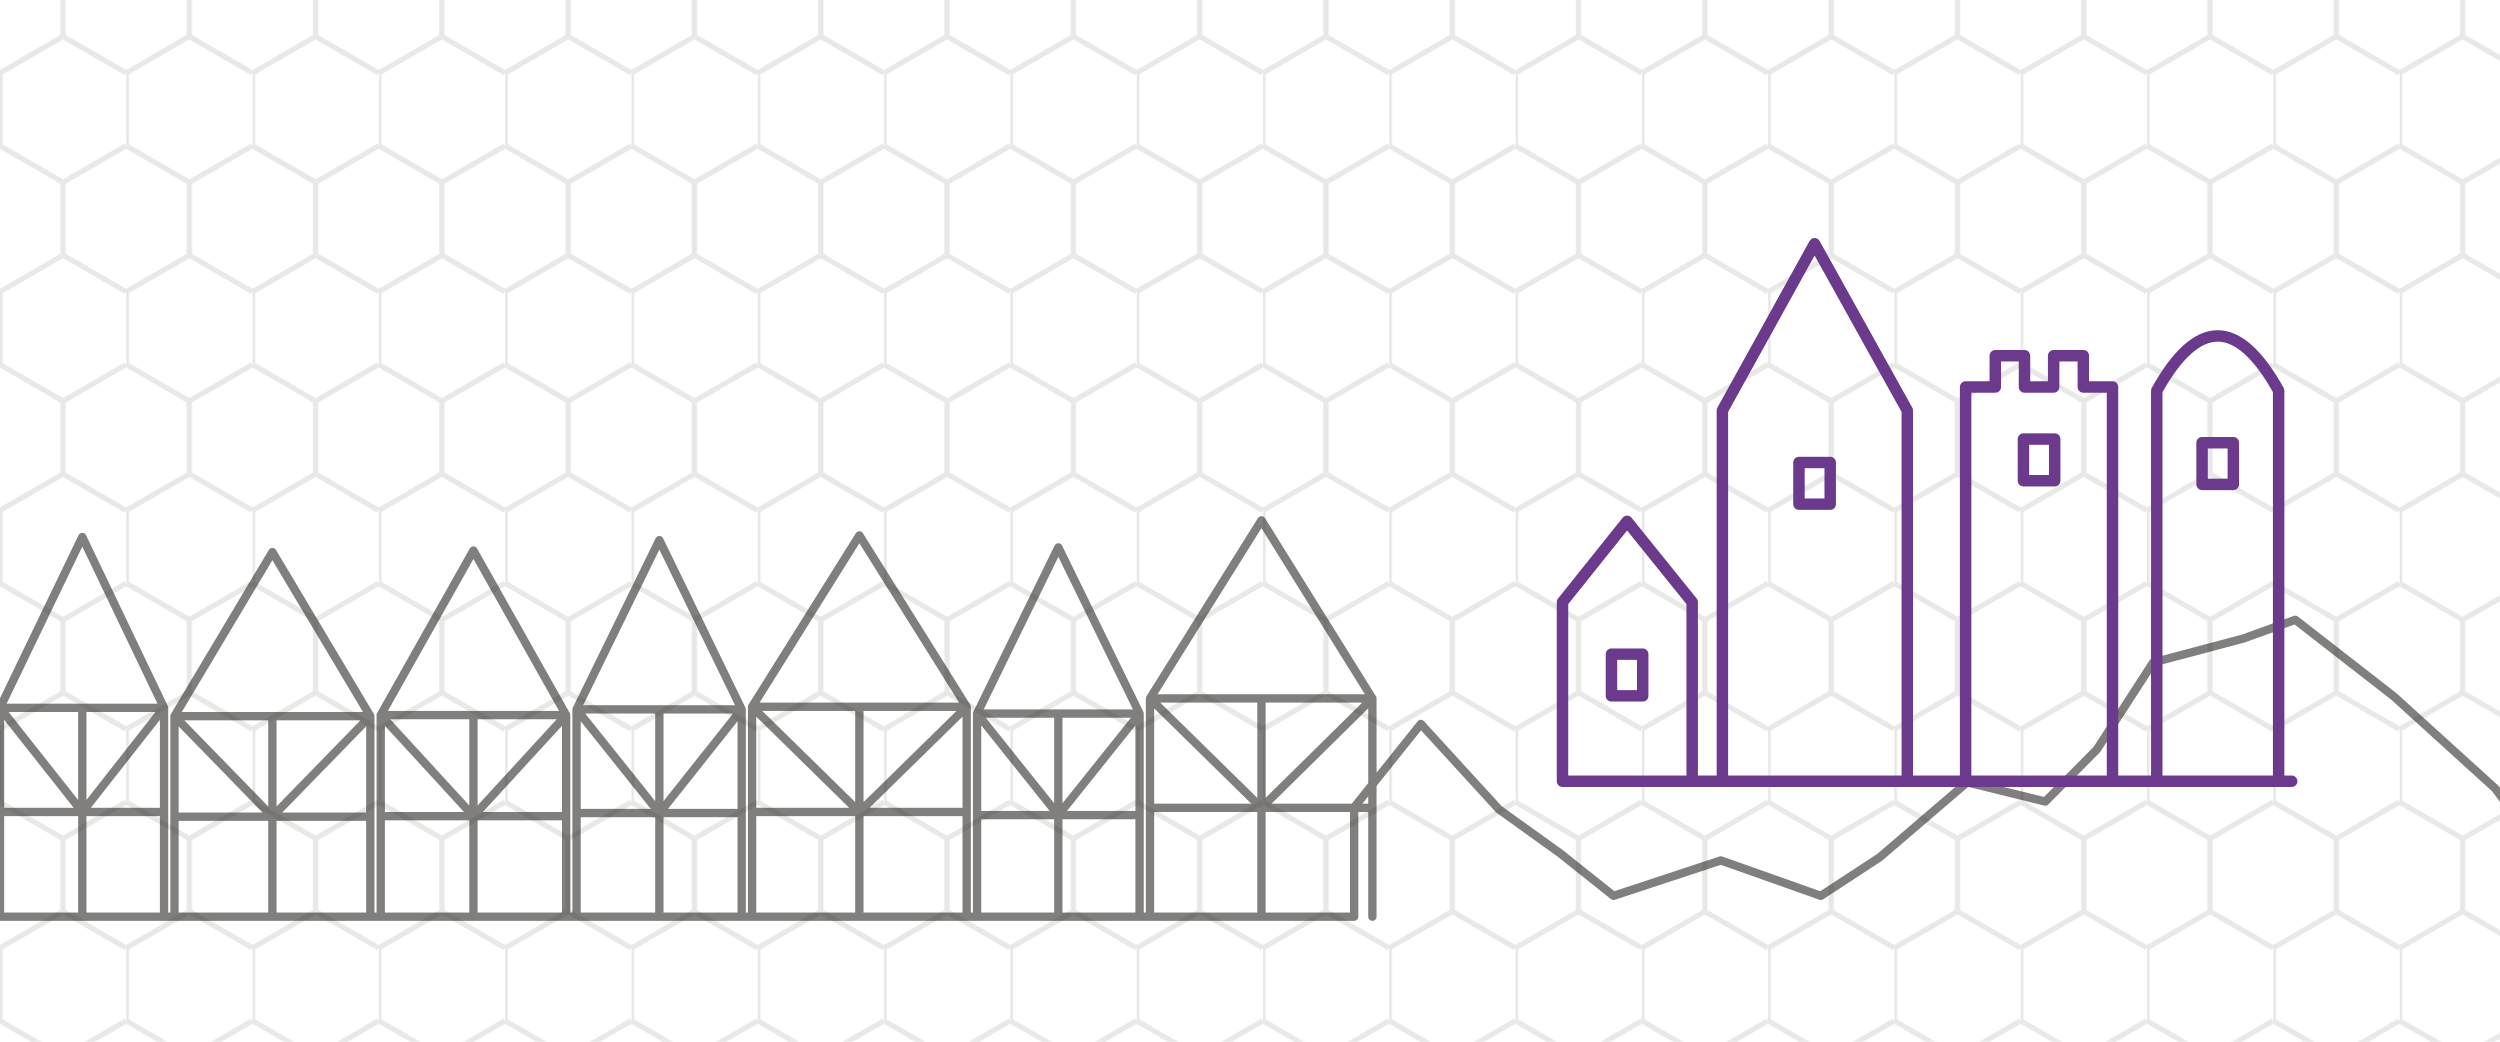
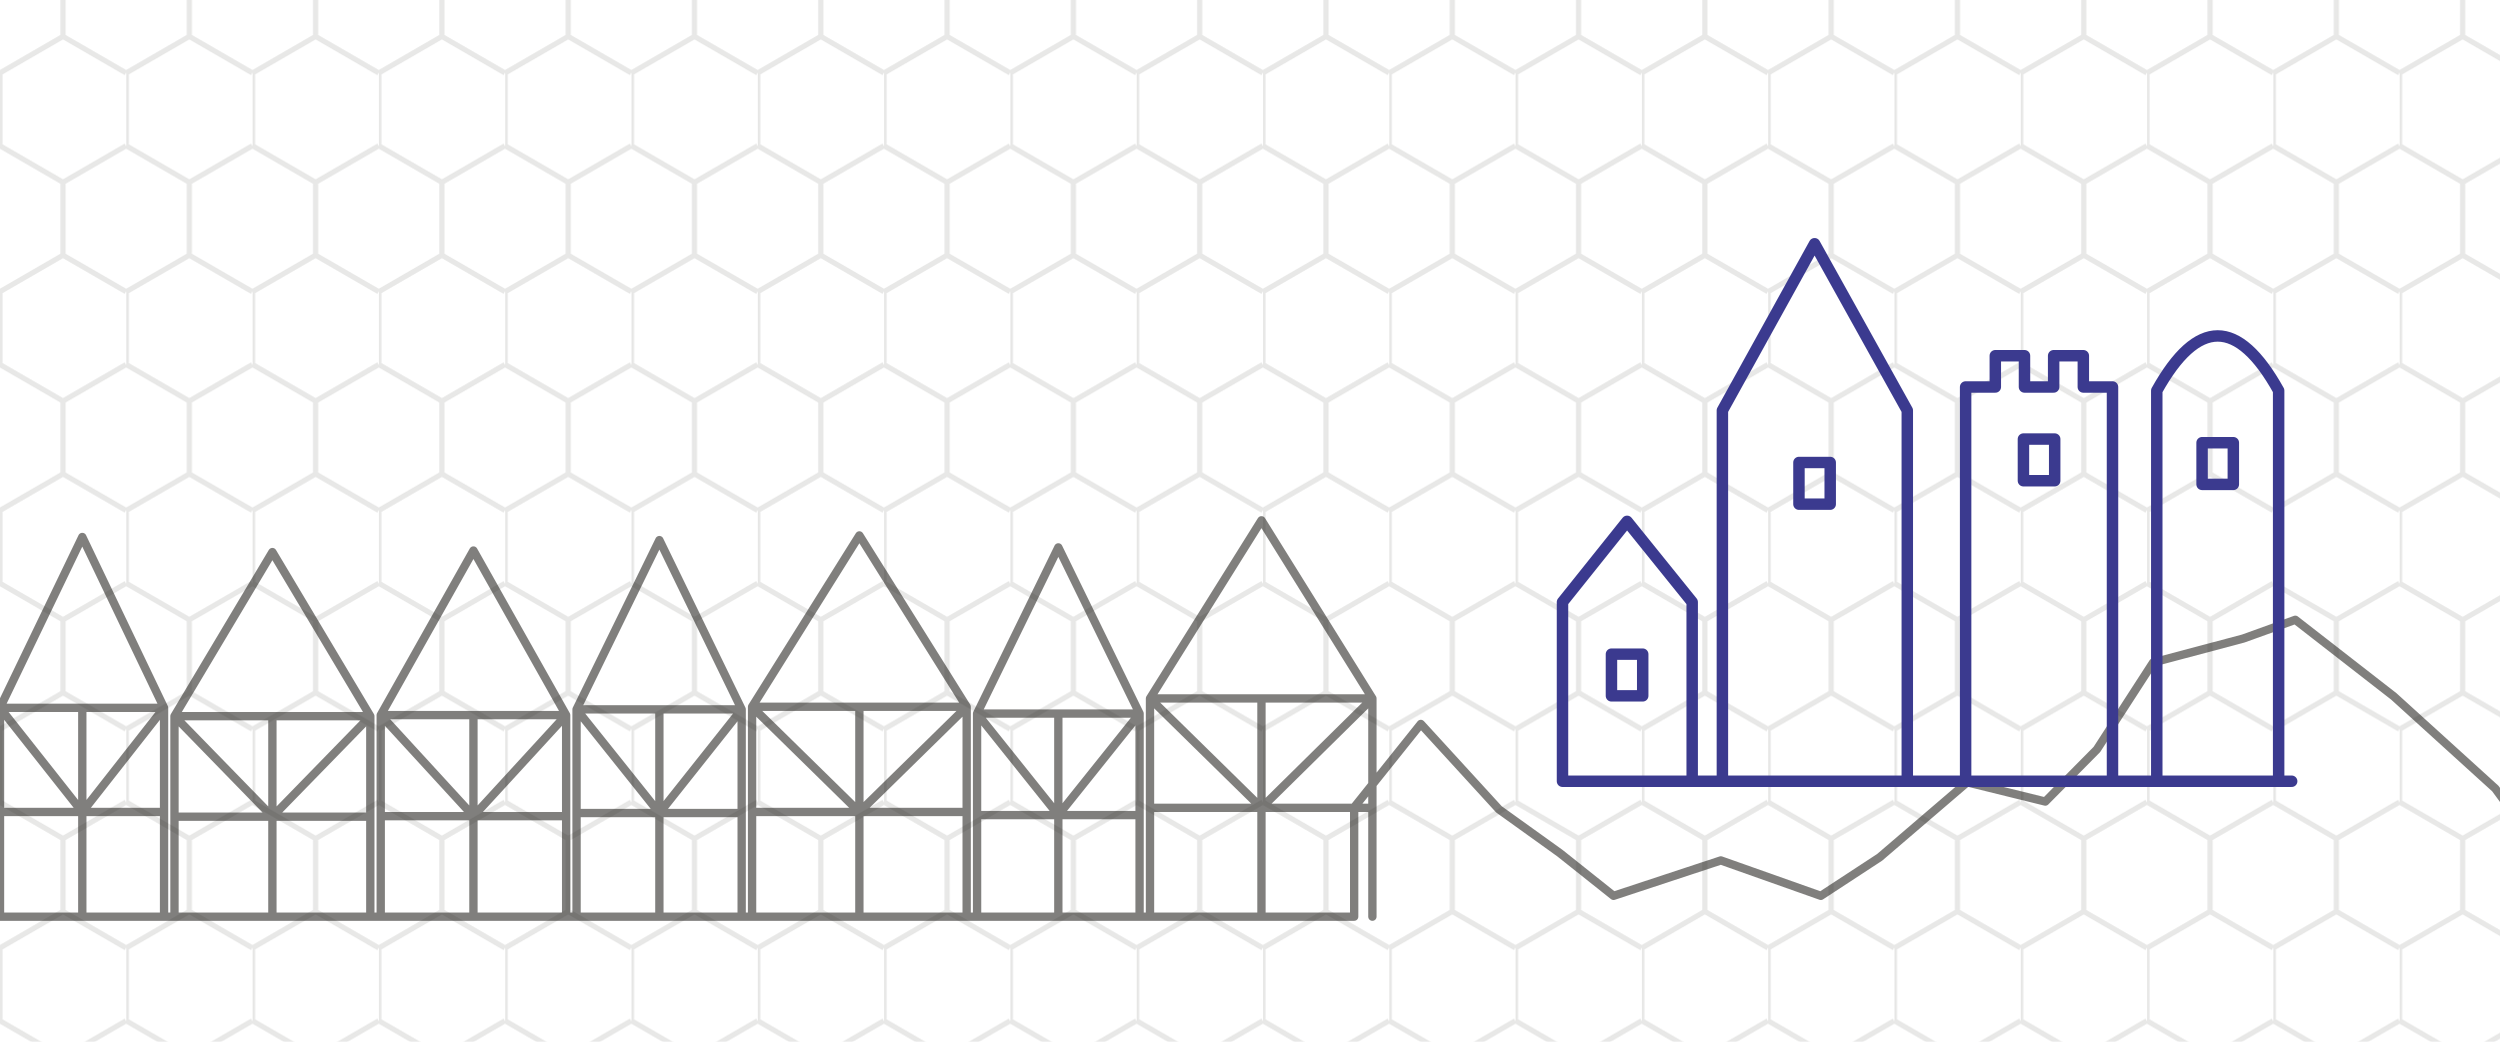
<svg xmlns="http://www.w3.org/2000/svg" viewBox="0 0 480 200" width="480" height="200" preserveAspectRatio="xMidYMax slice">
-   <style>.p{fill:none;stroke:#191613;stroke-opacity:0.1;stroke-width:1}.g{fill:none;stroke:#191613;stroke-opacity:0.12;stroke-width:1;stroke-linecap:round}.l{fill:none;stroke:#191613;stroke-opacity:0.55;stroke-width:1.6;stroke-linecap:round;stroke-linejoin:round}.a{fill:none;stroke:#6B3A8C;stroke-width:2.2;stroke-linecap:round;stroke-linejoin:round}.f{fill:#6B3A8C;fill-opacity:.9}@media (prefers-color-scheme:dark){.p,.g,.l{stroke:#F5EEDF}.a{stroke:#C79BEA}.f{fill:#C79BEA}}</style>
+   <style>.p{fill:none;stroke:#191613;stroke-opacity:0.1;stroke-width:1}.g{fill:none;stroke:#191613;stroke-opacity:0.12;stroke-width:1;stroke-linecap:round}.l{fill:none;stroke:#191613;stroke-opacity:0.55;stroke-width:1.6;stroke-linecap:round;stroke-linejoin:round}.a{fill:none;stroke:#3B3A8F;stroke-width:2.2;stroke-linecap:round;stroke-linejoin:round}.f{fill:#3B3A8F;fill-opacity:.9}@media (prefers-color-scheme:dark){.p,.g,.l{stroke:#F5EEDF}.a{stroke:#9C9BEF}.f{fill:#9C9BEF}}</style>
  <defs>
    <pattern id="t" width="24.249" height="42" patternUnits="userSpaceOnUse">
      <path class="p" d="M12.1 0V7L0 14V28L12.1 35V42M12.1 7L24.2 14M12.1 35L24.2 28" />
    </pattern>
  </defs>
  <rect width="480" height="200" fill="url(#t)" />
  <path class="l" d="M0 176H260M0 176V135.9L15.8 103.1L31.5 135.9V176M0 135.9H31.5M0 155.9H31.5M0 135.9L15.8 155.9L31.5 135.9M15.8 135.9V176M33.5 176V137.5L52.3 106L71.1 137.5V176M33.5 137.5H71.1M33.5 156.8H71.1M33.5 137.5L52.3 156.8L71.1 137.5M52.3 137.5V176M73.1 176V137.3L90.9 105.7L108.7 137.3V176M73.1 137.3H108.7M73.1 156.7H108.7M73.1 137.3L90.9 156.7L108.7 137.3M90.9 137.3V176M110.7 176V136.2L126.6 103.7L142.4 136.2V176M110.7 136.2H142.4M110.7 156.1H142.4M110.7 136.2L126.6 156.1L142.4 136.2M126.6 136.2V176M144.4 176V135.7L165 102.8L185.6 135.7V176M144.4 135.7H185.6M144.4 155.9H185.6M144.4 135.7L165 155.9L185.6 135.7M165 135.7V176M187.6 176V137L203.2 105.1L218.8 137V176M187.6 137H218.8M187.6 156.5H218.8M187.6 137L203.2 156.5L218.8 137M203.2 137V176M220.8 176V134.1L242.2 99.9L263.5 134.1V176M220.8 134.1H263.5M220.8 155.1H263.5M220.8 134.1L242.2 155.1L263.5 134.1M242.2 134.1V176M260 176L260 155L272.8 139L287.8 155.4L299.5 163.8L309.8 172L330.4 165.2L349.6 172L360.9 164.6L377.7 150.2L392.7 153.9L402.6 143.9L413.4 127.2L430.7 122.6L440.7 119L459.6 133.7L479.1 151.4L489.8 166" />
  <path class="a" d="M300 150H440M300 150V115.6L312.4 100.1L324.9 115.6V150M309.4 125.6v8h6v-8zM330.7 150V78.8L348.4 46.8L366.2 78.8V150M345.4 88.8v8h6v-8zM377.4 150V74.3H383.1V68.3H388.7V74.3H394.3V68.3H400V74.3H405.6V150M388.5 84.3v8h6v-8zM414.1 150V75Q425.8 54 437.5 75V150M422.8 85v8h6v-8z" />
</svg>
